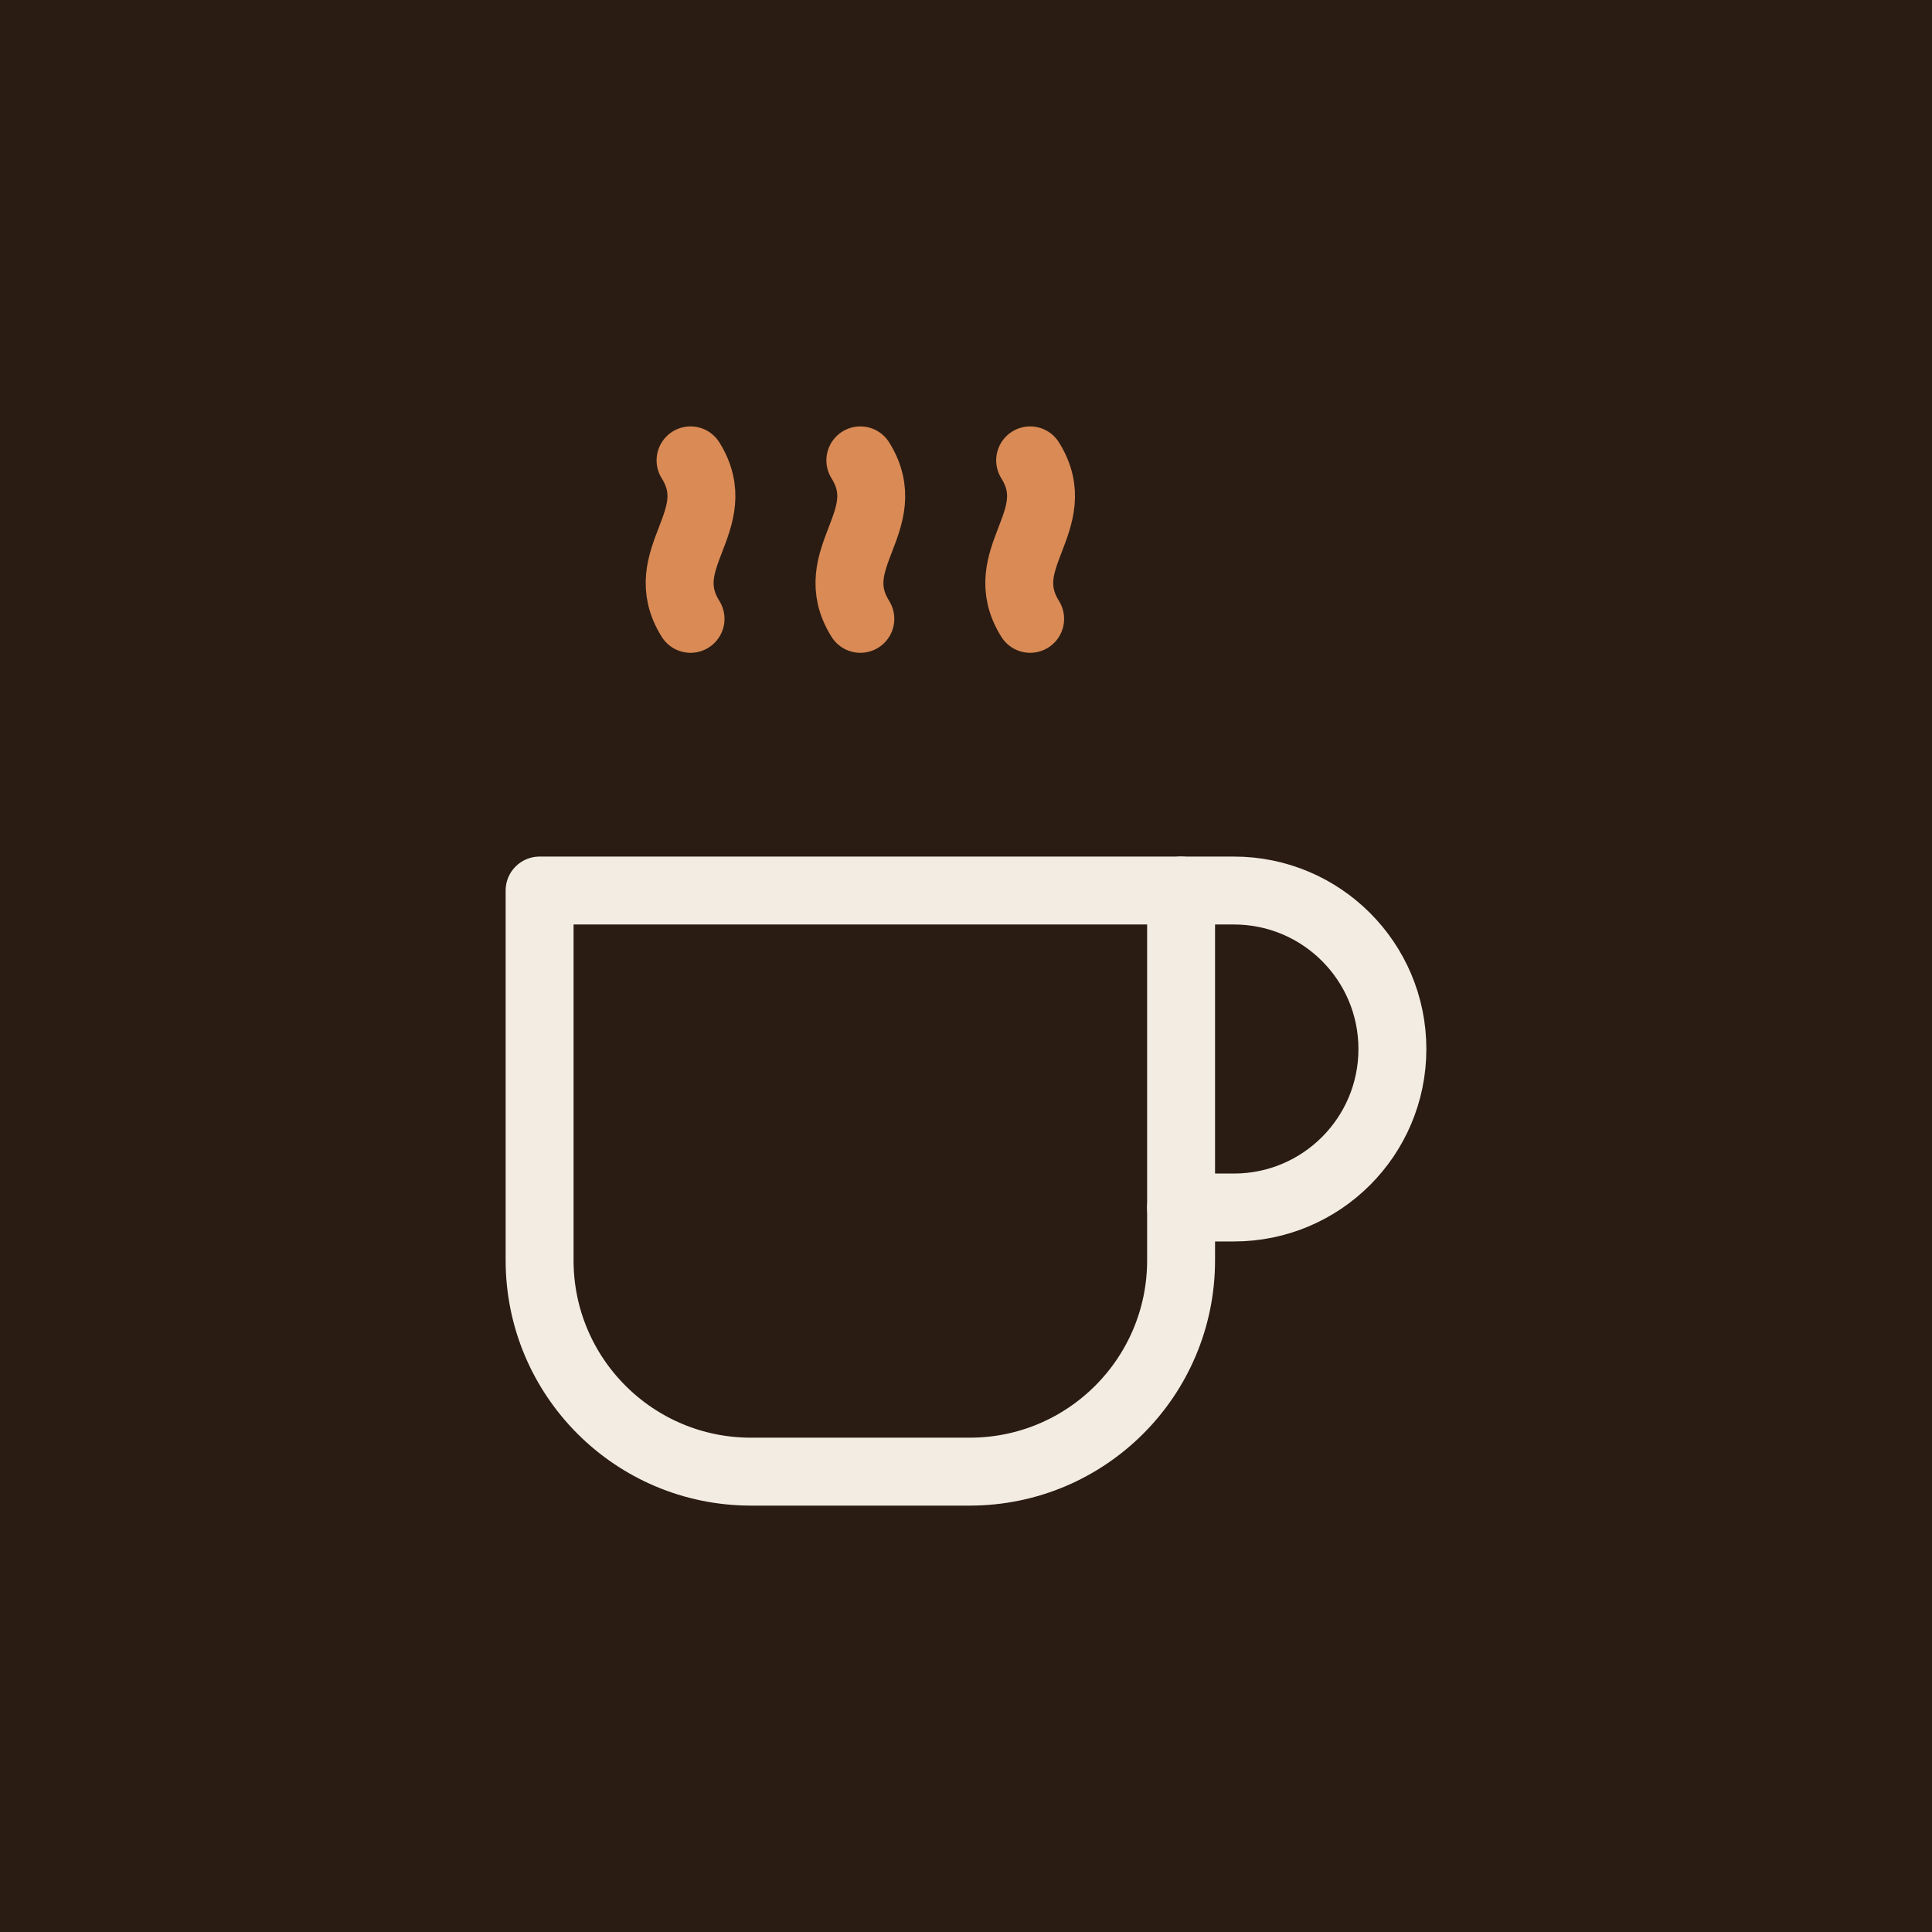
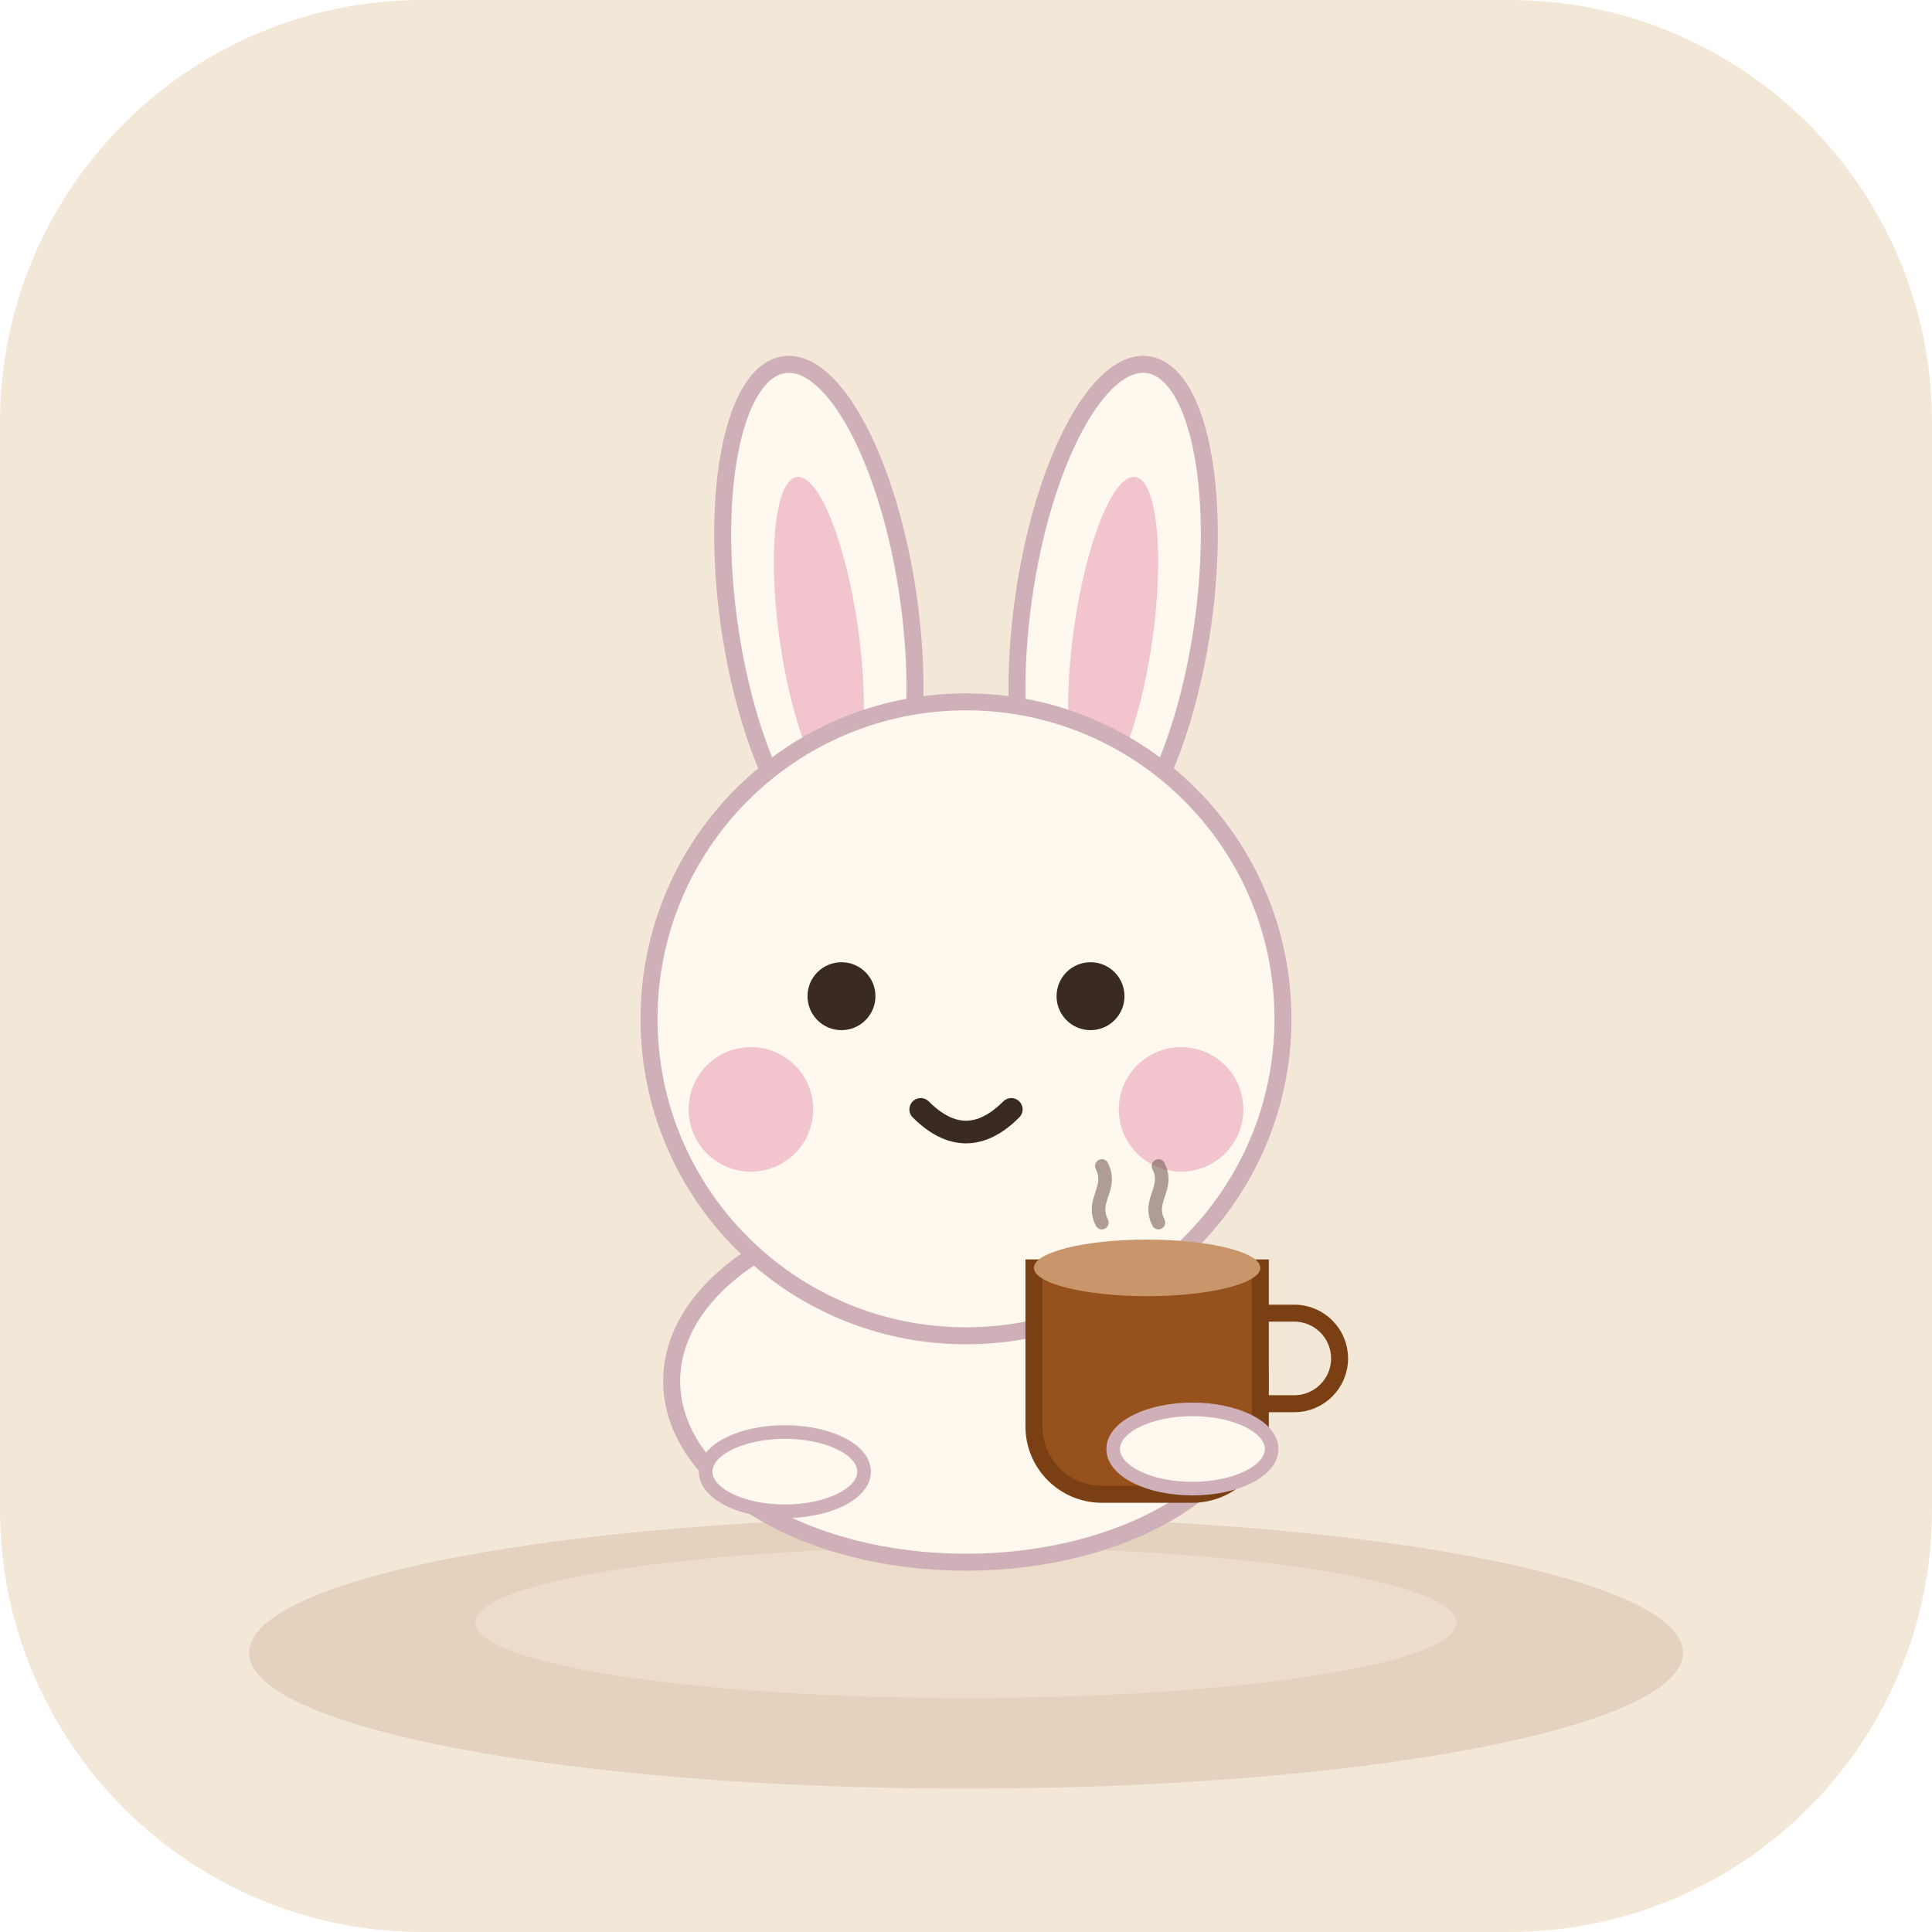
- <svg xmlns="http://www.w3.org/2000/svg" viewBox="0 0 512 512">
-   <rect width="512" height="512" fill="#2a1c13" />
-   <g transform="translate(-17 14)" fill="none" stroke="#f3ece2" stroke-width="18" stroke-linecap="round" stroke-linejoin="round">
-     <path d="M330 222h14a42 42 0 0 1 0 84h-14" />
-     <path d="M160 222h170v98a56 56 0 0 1-56 56h-58a56 56 0 0 1-56-56Z" />
-     <path d="M200 150c-10-16 10-26 0-42M245 150c-10-16 10-26 0-42M290 150c-10-16 10-26 0-42" stroke="#d98a55" />
+ <svg xmlns="http://www.w3.org/2000/svg" viewBox="0 0 512 512" role="img" aria-label="My Coffee Recipe — 시로">
+   <rect width="512" height="512" rx="112" fill="#F3E7D8" />
+   <ellipse cx="256" cy="438" rx="190" ry="36" fill="#E4D2BF" />
+   <ellipse cx="256" cy="430" rx="130" ry="20" fill="#EDDCCA" />
+   <g transform="translate(76 72) scale(3)">
+     <ellipse cx="60" cy="98" rx="26" ry="16" fill="#FFF8EF" stroke="#CFAFB8" stroke-width="1.5" />
+     <ellipse cx="47" cy="30" rx="8" ry="22" transform="rotate(-8 47 30)" fill="#FFF8EF" stroke="#CFAFB8" stroke-width="1.5" />
+     <ellipse cx="47" cy="32" rx="3.5" ry="14" transform="rotate(-8 47 32)" fill="#F2C4CE" />
+     <ellipse cx="73" cy="30" rx="8" ry="22" transform="rotate(8 73 30)" fill="#FFF8EF" stroke="#CFAFB8" stroke-width="1.5" />
+     <ellipse cx="73" cy="32" rx="3.5" ry="14" transform="rotate(8 73 32)" fill="#F2C4CE" />
+     <circle cx="60" cy="66" r="28" fill="#FFF8EF" stroke="#CFAFB8" stroke-width="1.5" />
+     <circle cx="49" cy="64" r="3" fill="#3A2A24" />
+     <circle cx="71" cy="64" r="3" fill="#3A2A24" />
+     <circle cx="41" cy="74" r="5.5" fill="#F2C4CE" />
+     <circle cx="79" cy="74" r="5.5" fill="#F2C4CE" />
+     <path d="M56 74q4 4 8 0" fill="none" stroke="#3A2A24" stroke-width="2" stroke-linecap="round" />
+     <g transform="translate(64 84)">
+       <path d="M2 4h20v14a6 6 0 0 1-6 6H8a6 6 0 0 1-6-6Z" fill="#96511C" stroke="#7A3F12" stroke-width="1.5" />
+       <path d="M22 8h3a4 4 0 0 1 0 8h-3" fill="none" stroke="#7A3F12" stroke-width="1.5" />
+       <ellipse cx="12" cy="4" rx="10" ry="2.5" fill="#C9956B" />
+       <path d="M8 0c-1-2 1-3 0-5M13 0c-1-2 1-3 0-5" fill="none" stroke="#7A6058" stroke-width="1.2" stroke-linecap="round" opacity=".6" />
+     </g>
+     <ellipse cx="44" cy="106" rx="7" ry="3.5" fill="#FFF8EF" stroke="#CFAFB8" stroke-width="1.2" />
+     <ellipse cx="80" cy="104" rx="7" ry="3.5" fill="#FFF8EF" stroke="#CFAFB8" stroke-width="1.2" />
  </g>
</svg>
